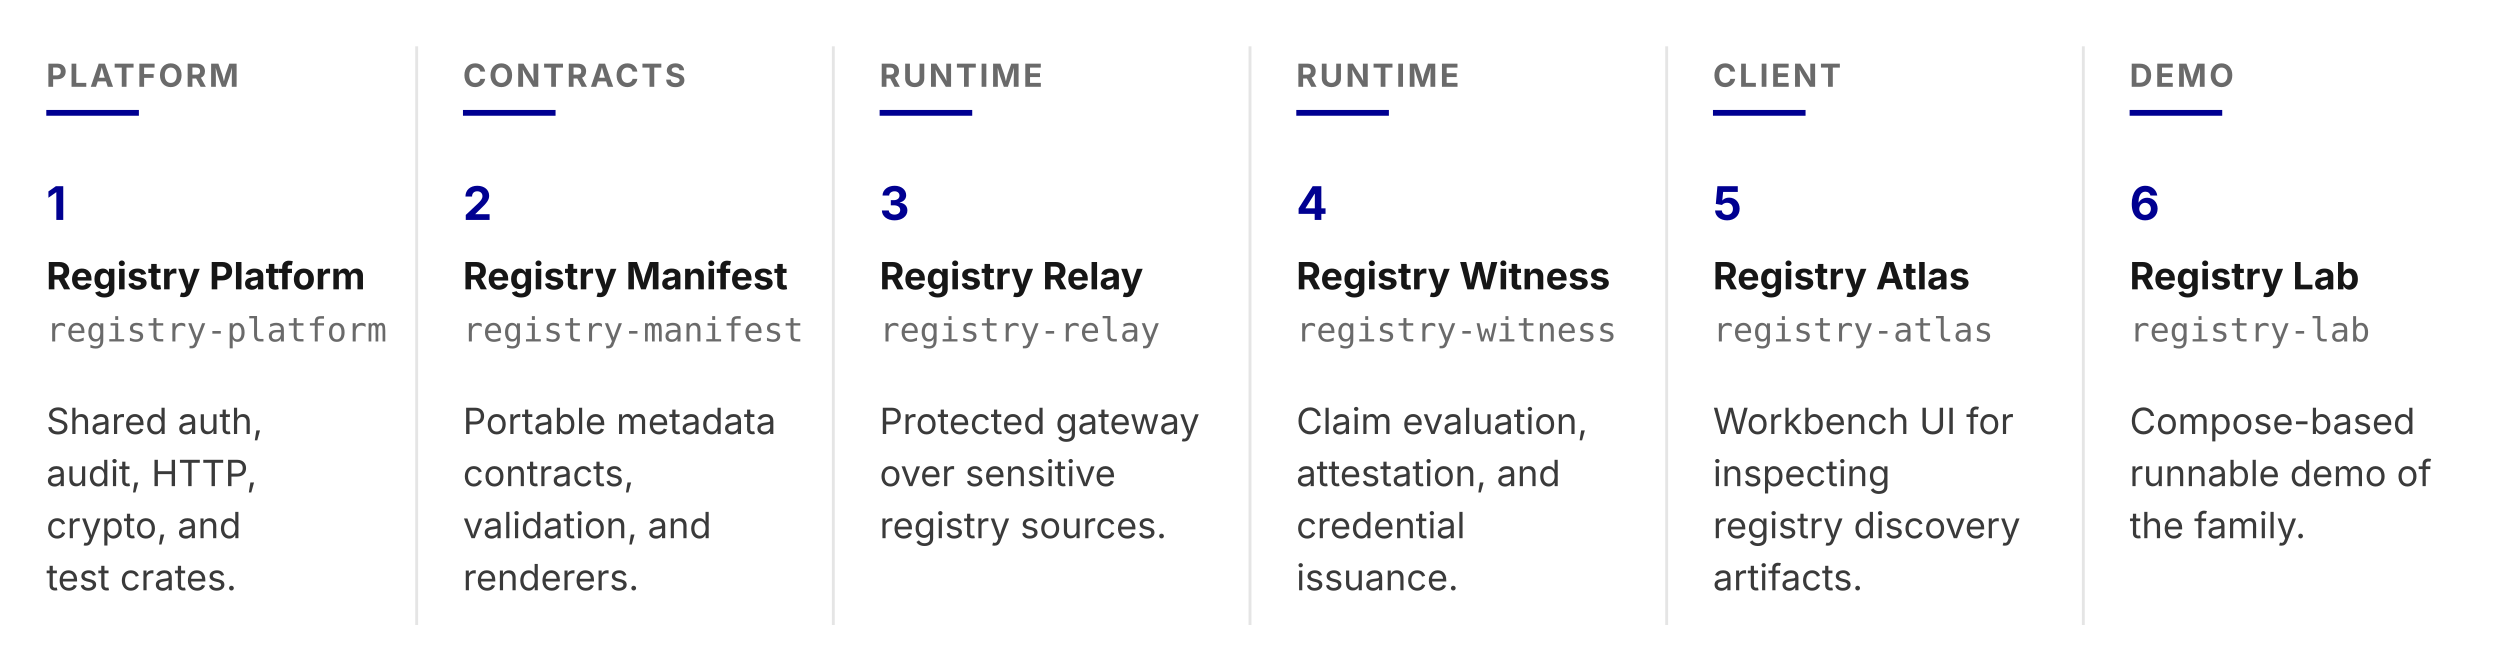
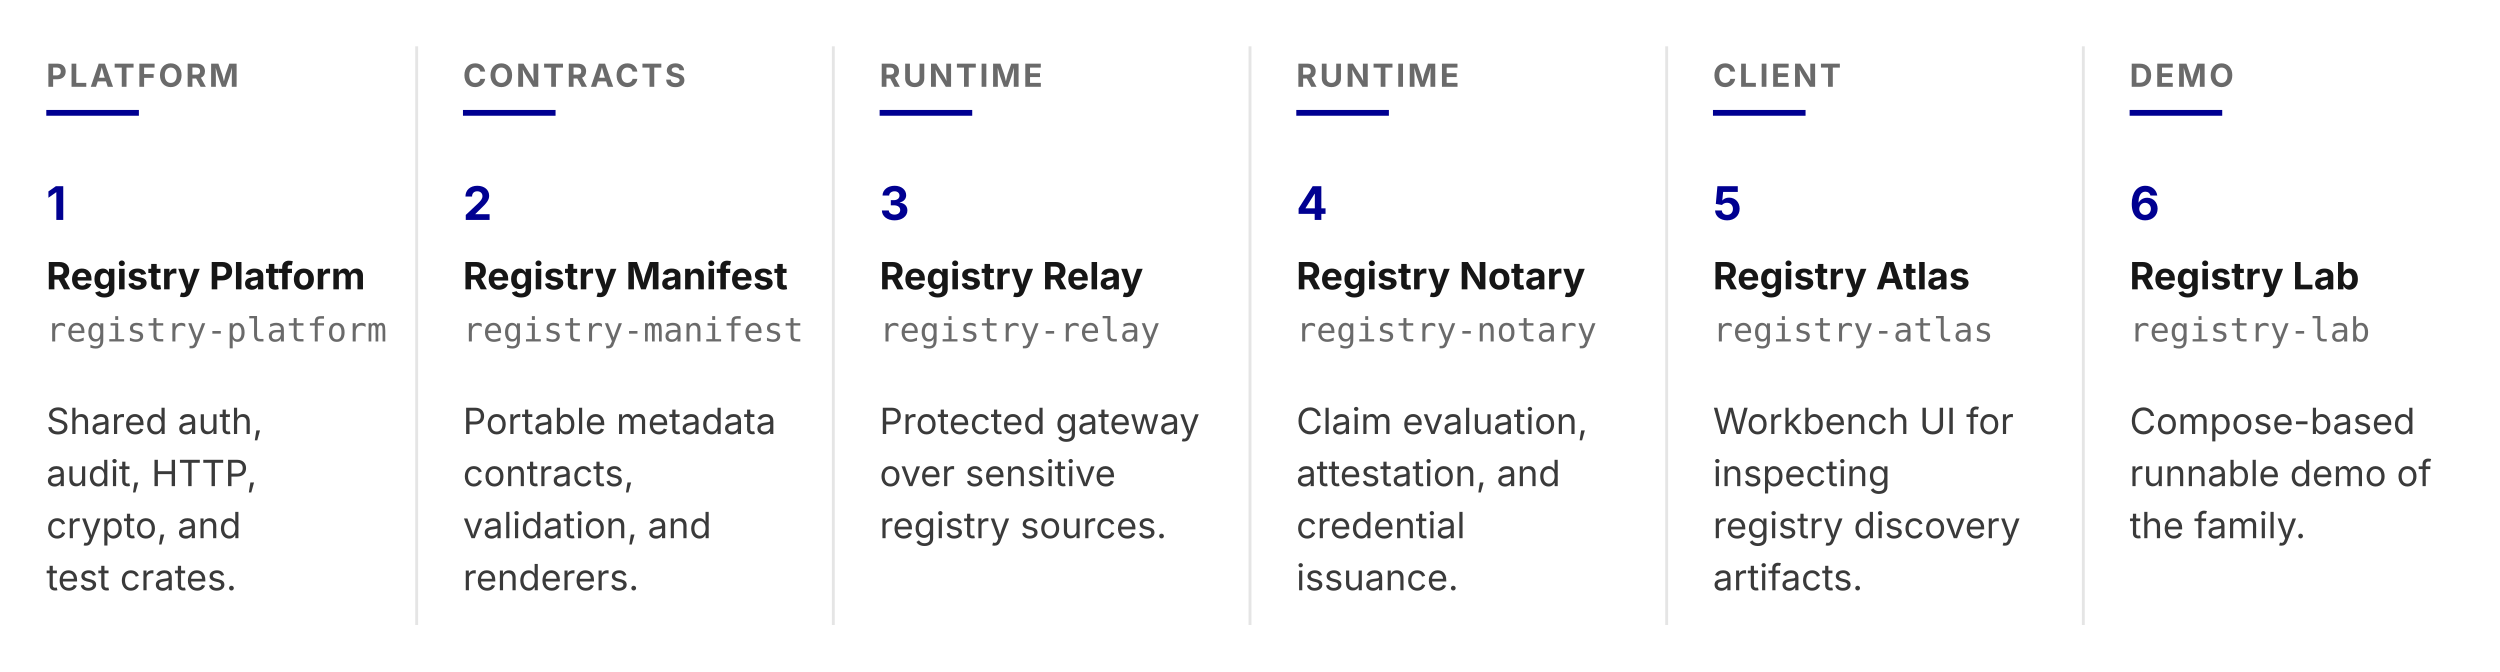
<svg xmlns="http://www.w3.org/2000/svg" viewBox="0 0 864 232" role="img" font-family="'Public Sans', system-ui, -apple-system, BlinkMacSystemFont, sans-serif" text-rendering="geometricPrecision">
  <g stroke="#e5e5e5" stroke-width="1">
    <line x1="144" y1="16" x2="144" y2="216" />
    <line x1="288" y1="16" x2="288" y2="216" />
    <line x1="432" y1="16" x2="432" y2="216" />
    <line x1="576" y1="16" x2="576" y2="216" />
    <line x1="720" y1="16" x2="720" y2="216" />
  </g>
  <g fill="#6a6a6a" font-size="11" font-weight="700" letter-spacing="0.08em">
    <text x="16" y="30">PLATFORM</text>
    <text x="160" y="30">CONTRACTS</text>
    <text x="304" y="30">RUNTIME</text>
    <text x="448" y="30">RUNTIME</text>
    <text x="592" y="30">CLIENT</text>
    <text x="736" y="30">DEMO</text>
  </g>
  <g fill="#000091">
    <rect x="16" y="38" width="32" height="2" />
    <rect x="160" y="38" width="32" height="2" />
    <rect x="304" y="38" width="32" height="2" />
    <rect x="448" y="38" width="32" height="2" />
    <rect x="592" y="38" width="32" height="2" />
    <rect x="736" y="38" width="32" height="2" />
  </g>
  <g fill="#000091" font-size="16" font-weight="700">
    <text x="16" y="76">1</text>
    <text x="160" y="76">2</text>
    <text x="304" y="76">3</text>
    <text x="448" y="76">4</text>
    <text x="592" y="76">5</text>
    <text x="736" y="76">6</text>
  </g>
  <g fill="#161616" font-size="13" font-weight="700">
    <text x="16" y="100">Registry Platform</text>
    <text x="160" y="100">Registry Manifest</text>
    <text x="304" y="100">Registry Relay</text>
-     <text x="448" y="100">Registry Witness</text>
+     <text x="448" y="100">Registry Notary</text>
    <text x="592" y="100">Registry Atlas</text>
    <text x="736" y="100">Registry Lab</text>
  </g>
  <g fill="#6a6a6a" font-size="11.5" font-family="'IBM Plex Mono', ui-monospace, SFMono-Regular, monospace">
    <text x="16" y="118">registry-platform</text>
    <text x="160" y="118">registry-manifest</text>
    <text x="304" y="118">registry-relay</text>
-     <text x="448" y="118">registry-witness</text>
+     <text x="448" y="118">registry-notary</text>
    <text x="592" y="118">registry-atlas</text>
    <text x="736" y="118">registry-lab</text>
  </g>
  <g fill="#3a3a3a" font-size="12.5">
    <text x="16" y="150">Shared auth,</text>
    <text x="16" y="168">audit, HTTP,</text>
    <text x="16" y="186">crypto, and</text>
    <text x="16" y="204">test crates.</text>
    <text x="160" y="150">Portable metadata</text>
    <text x="160" y="168">contracts,</text>
    <text x="160" y="186">validation, and</text>
    <text x="160" y="204">renderers.</text>
    <text x="304" y="150">Protected gateway</text>
    <text x="304" y="168">over sensitive</text>
    <text x="304" y="186">registry sources.</text>
    <text x="448" y="150">Claim evaluation,</text>
    <text x="448" y="168">attestation, and</text>
    <text x="448" y="186">credential</text>
    <text x="448" y="204">issuance.</text>
    <text x="592" y="150">Workbench UI for</text>
    <text x="592" y="168">inspecting</text>
    <text x="592" y="186">registry discovery</text>
    <text x="592" y="204">artifacts.</text>
    <text x="736" y="150">Compose-based</text>
    <text x="736" y="168">runnable demo of</text>
    <text x="736" y="186">the family.</text>
  </g>
</svg>
